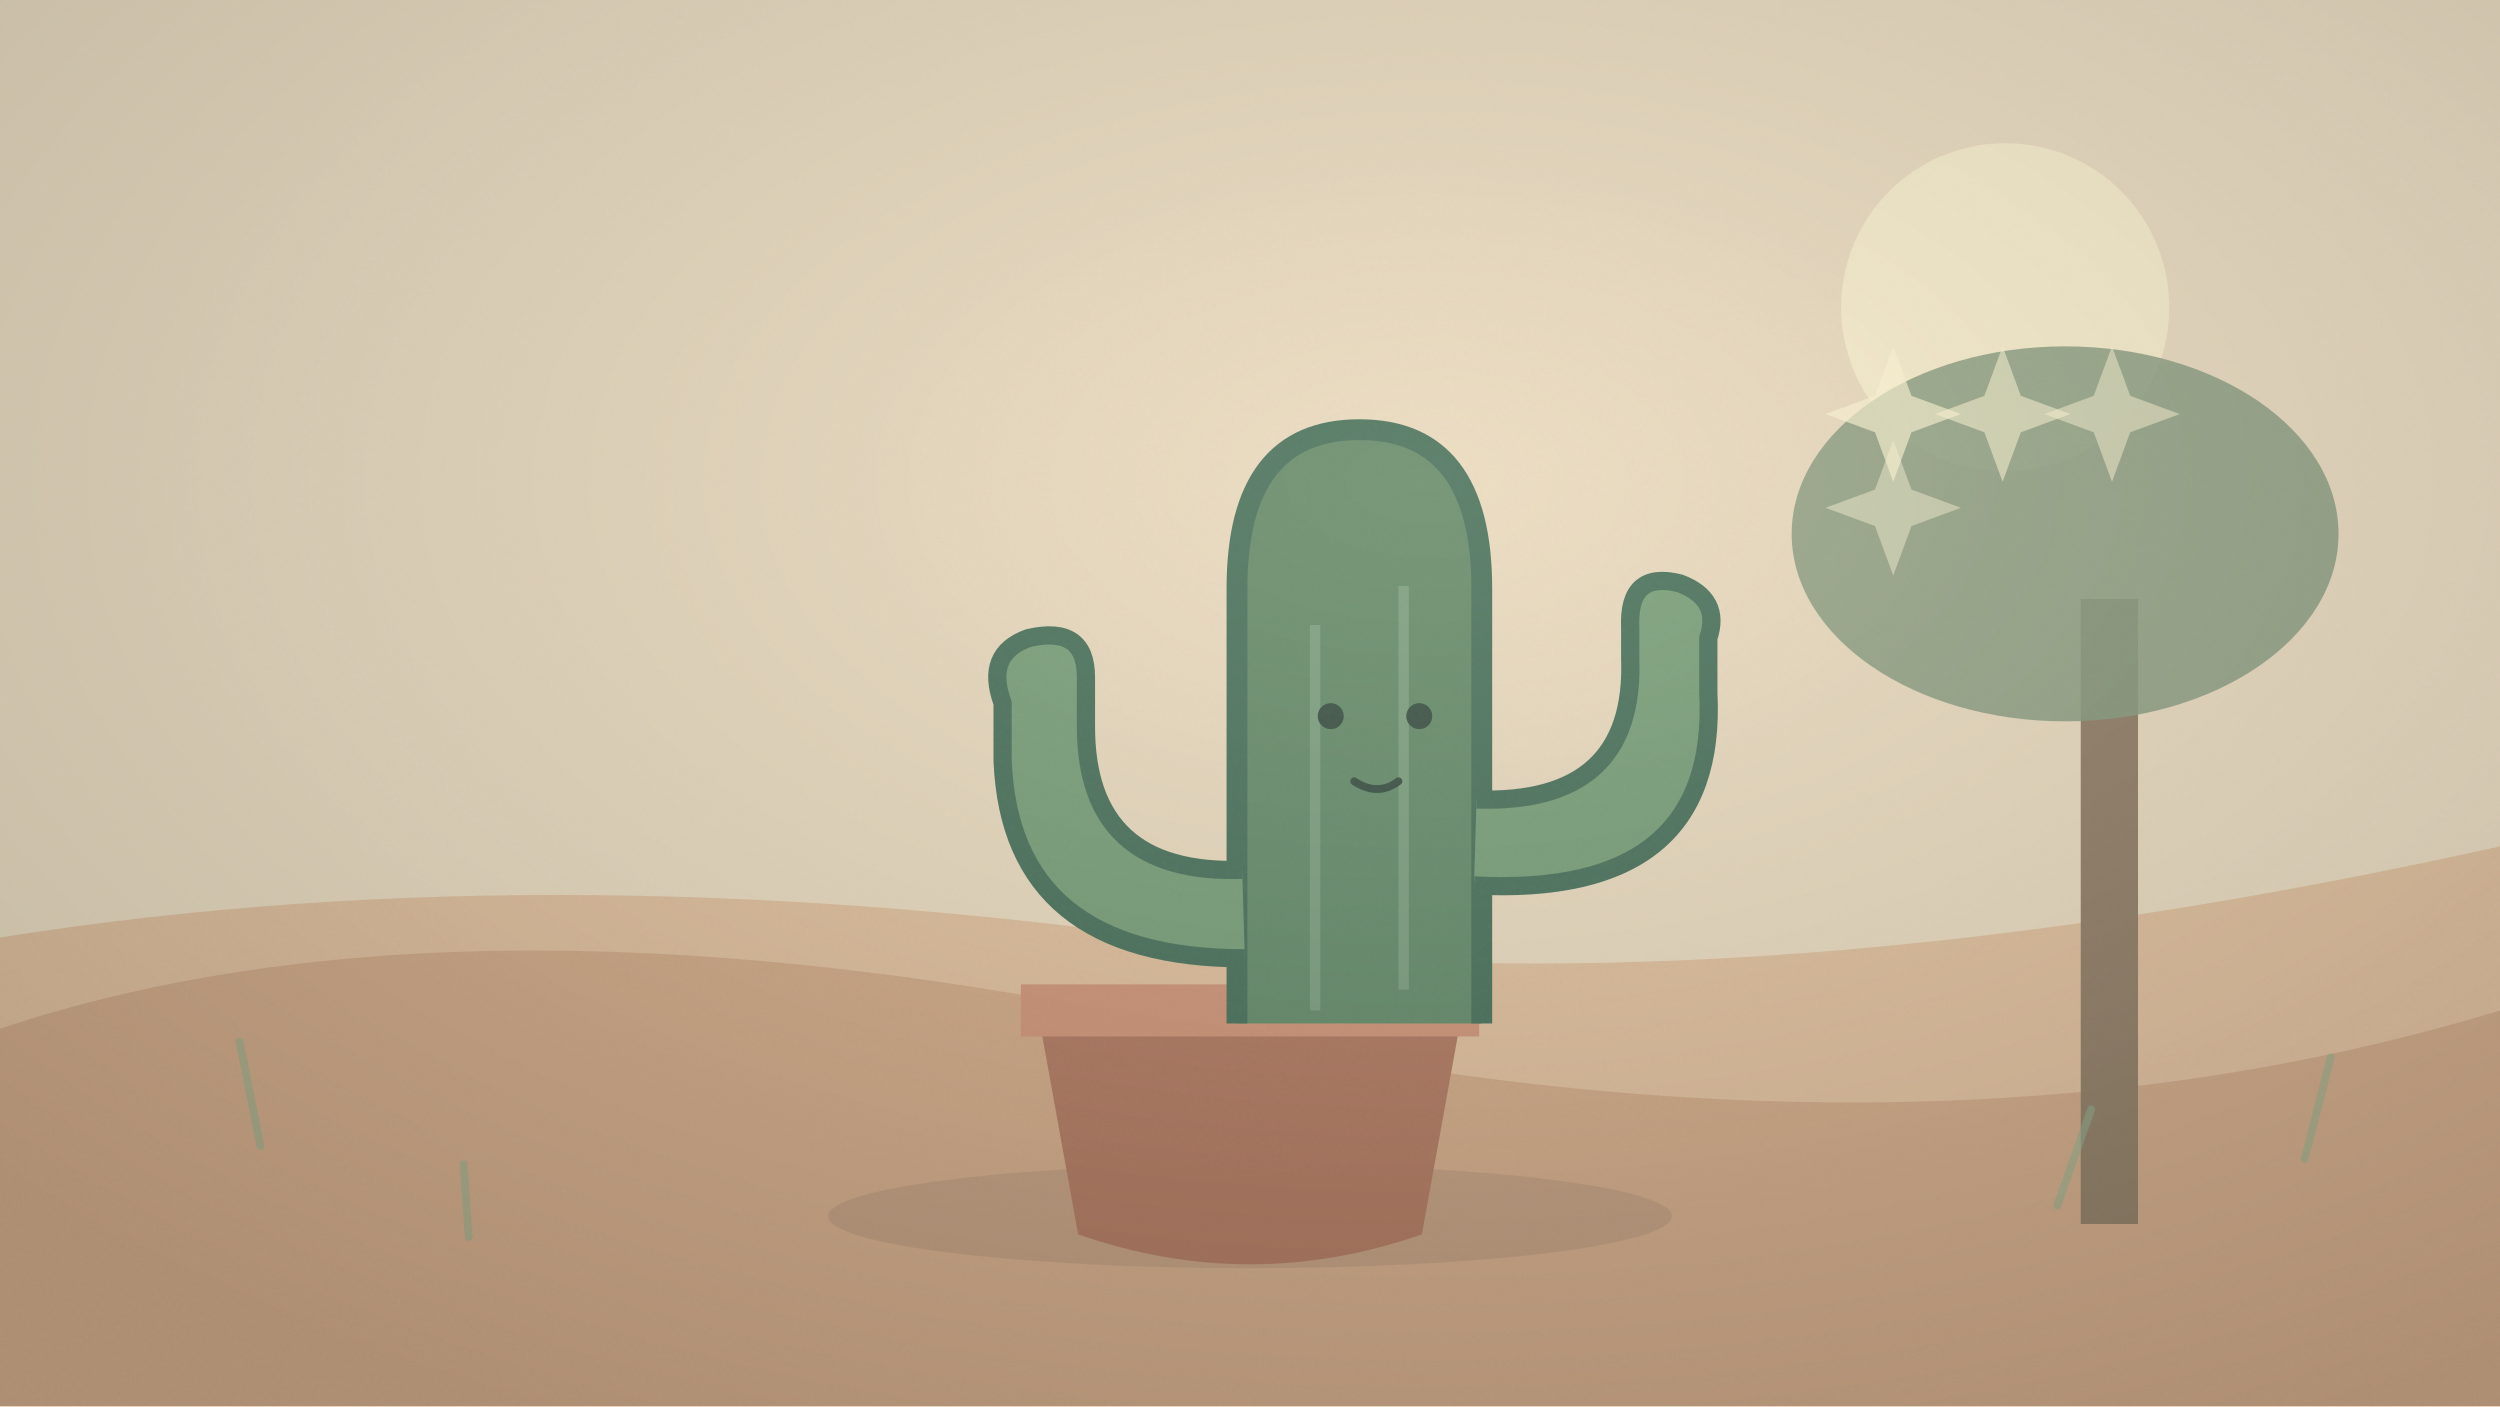
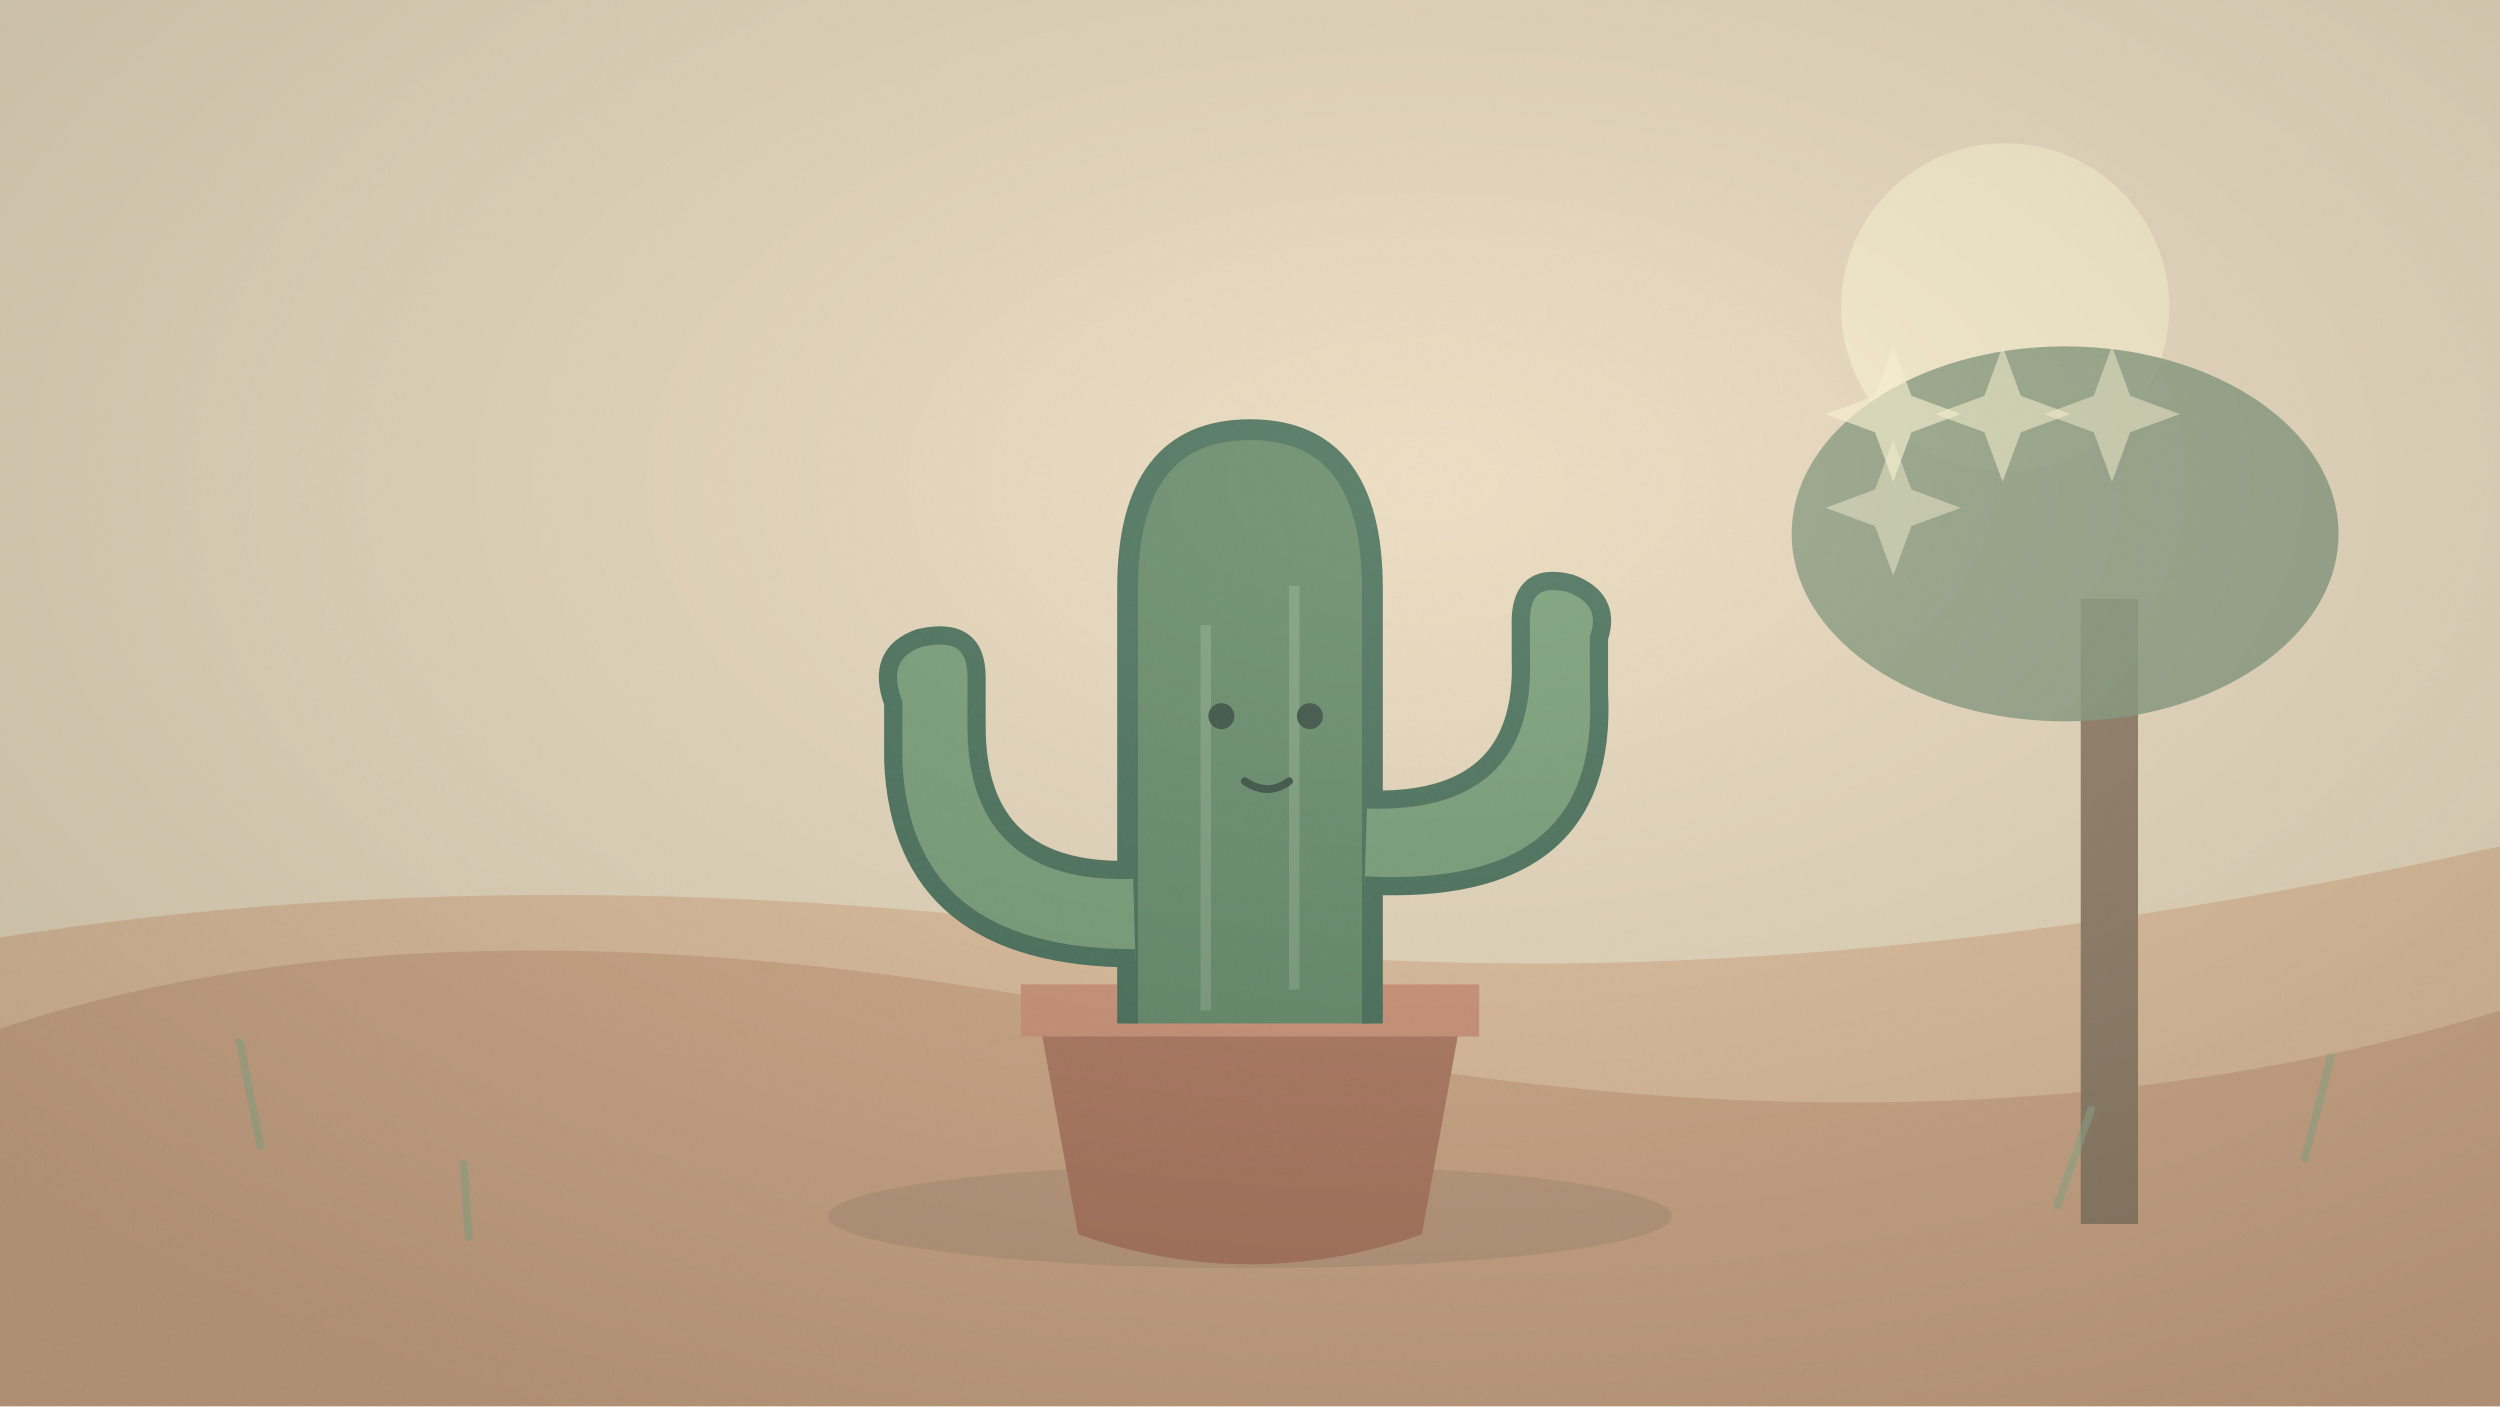
<svg xmlns="http://www.w3.org/2000/svg" viewBox="0 0 960 540" role="img" aria-label="Too Much Sun">
  <defs>
    <filter id="grain">
      <feTurbulence type="fractalNoise" baseFrequency=".65" numOctaves="2" seed="8" stitchTiles="stitch" />
      <feColorMatrix type="saturate" values="0" />
      <feComponentTransfer>
        <feFuncA type="linear" slope=".045" />
      </feComponentTransfer>
    </filter>
    <radialGradient id="v19glow" cx="57%" cy="34%" r="75%">
      <stop stop-color="#fff9dc" stop-opacity=".16" />
      <stop offset="1" stop-color="#1a251d" stop-opacity=".17" />
    </radialGradient>
  </defs>
  <rect width="960" height="540" fill="#e9d9bf" />
  <path d="M0 360 Q220 325 480 365 Q690 385 960 325 V540 H0Z" fill="#d6a47e" opacity=".55" />
  <path d="M0 395 Q180 335 460 395 T960 388V540H0Z" fill="#bd8e6d" opacity=".5" />
  <circle cx="770" cy="118" r="63" fill="#fff5d2" opacity=".65" />
  <ellipse cx="480" cy="467" rx="162" ry="20" fill="#554b47" opacity=".14" />
  <path d="M397 380H563L546 474Q480 497 414 474Z" fill="#ac735c" />
  <path d="M392 378H568V398H392Z" fill="#cd9074" />
  <path d="M810 470V230" stroke="#8c7863" stroke-width="22" />
  <ellipse cx="793" cy="205" rx="105" ry="72" fill="#82987d" opacity=".85" />
  <path d="M100 440l-8 -40" stroke="#8aab8b" stroke-width="3" opacity=".55" stroke-linecap="round" />
  <path d="M180 475l-2 -28" stroke="#8aab8b" stroke-width="3" opacity=".55" stroke-linecap="round" />
  <path d="M790 463l13 -37" stroke="#8aab8b" stroke-width="3" opacity=".55" stroke-linecap="round" />
  <path d="M885 445l10 -39" stroke="#8aab8b" stroke-width="3" opacity=".55" stroke-linecap="round" />
-   <path d="M475 393V226Q475 165 522 165Q569 165 569 226V393" fill="#5e8667" stroke="#416b57" stroke-width="8" />
-   <path d="M477 334Q417 336 417 279V260Q417 240 395 245Q378 251 385 270V292Q388 368 478 368" fill="#729b76" stroke="#416b57" stroke-width="7" />
-   <path d="M567 307Q628 309 626 253V241Q625 219 645 224Q661 230 656 245V266Q660 345 566 340" fill="#729b76" stroke="#416b57" stroke-width="7" />
-   <path d="M505 240v148M539 225v155" stroke="#9fbaa0" opacity=".38" stroke-width="4" />
-   <circle cx="511" cy="275" r="5" fill="#30483e" />
-   <circle cx="545" cy="275" r="5" fill="#30483e" />
-   <path d="M520 300q9 6 17 0" stroke="#30483e" stroke-width="3" fill="none" stroke-linecap="round" />
+   <g transform="translate(-42 0)">
+     <path d="M475 393V226Q475 165 522 165Q569 165 569 226V393" fill="#5e8667" stroke="#416b57" stroke-width="8" />
+     <path d="M477 334Q417 336 417 279V260Q417 240 395 245Q378 251 385 270V292Q388 368 478 368" fill="#729b76" stroke="#416b57" stroke-width="7" />
+     <path d="M567 307Q628 309 626 253V241Q625 219 645 224Q661 230 656 245V266Q660 345 566 340" fill="#729b76" stroke="#416b57" stroke-width="7" />
+     <path d="M505 240v148M539 225v155" stroke="#9fbaa0" opacity=".38" stroke-width="4" />
+     <circle cx="511" cy="275" r="5" fill="#30483e" />
+     <circle cx="545" cy="275" r="5" fill="#30483e" />
+     <path d="M520 300q9 6 17 0" stroke="#30483e" stroke-width="3" fill="none" stroke-linecap="round" />
+   </g>
  <rect width="960" height="540" filter="url(#grain)" opacity=".6" />
  <path d="M727 133l7 19 19 7-19 7-7 19-7-19-19-7 19-7Z" fill="#fff6d5" opacity="0.65" />
  <path d="M769 133l7 19 19 7-19 7-7 19-7-19-19-7 19-7Z" fill="#fff6d5" opacity="0.58" />
  <path d="M811 133l7 19 19 7-19 7-7 19-7-19-19-7 19-7Z" fill="#fff6d5" opacity="0.52" />
  <path d="M727 169l7 19 19 7-19 7-7 19-7-19-19-7 19-7Z" fill="#fff6d5" opacity="0.46" />
  <rect width="960" height="540" fill="url(#v19glow)" pointer-events="none" />
</svg>
